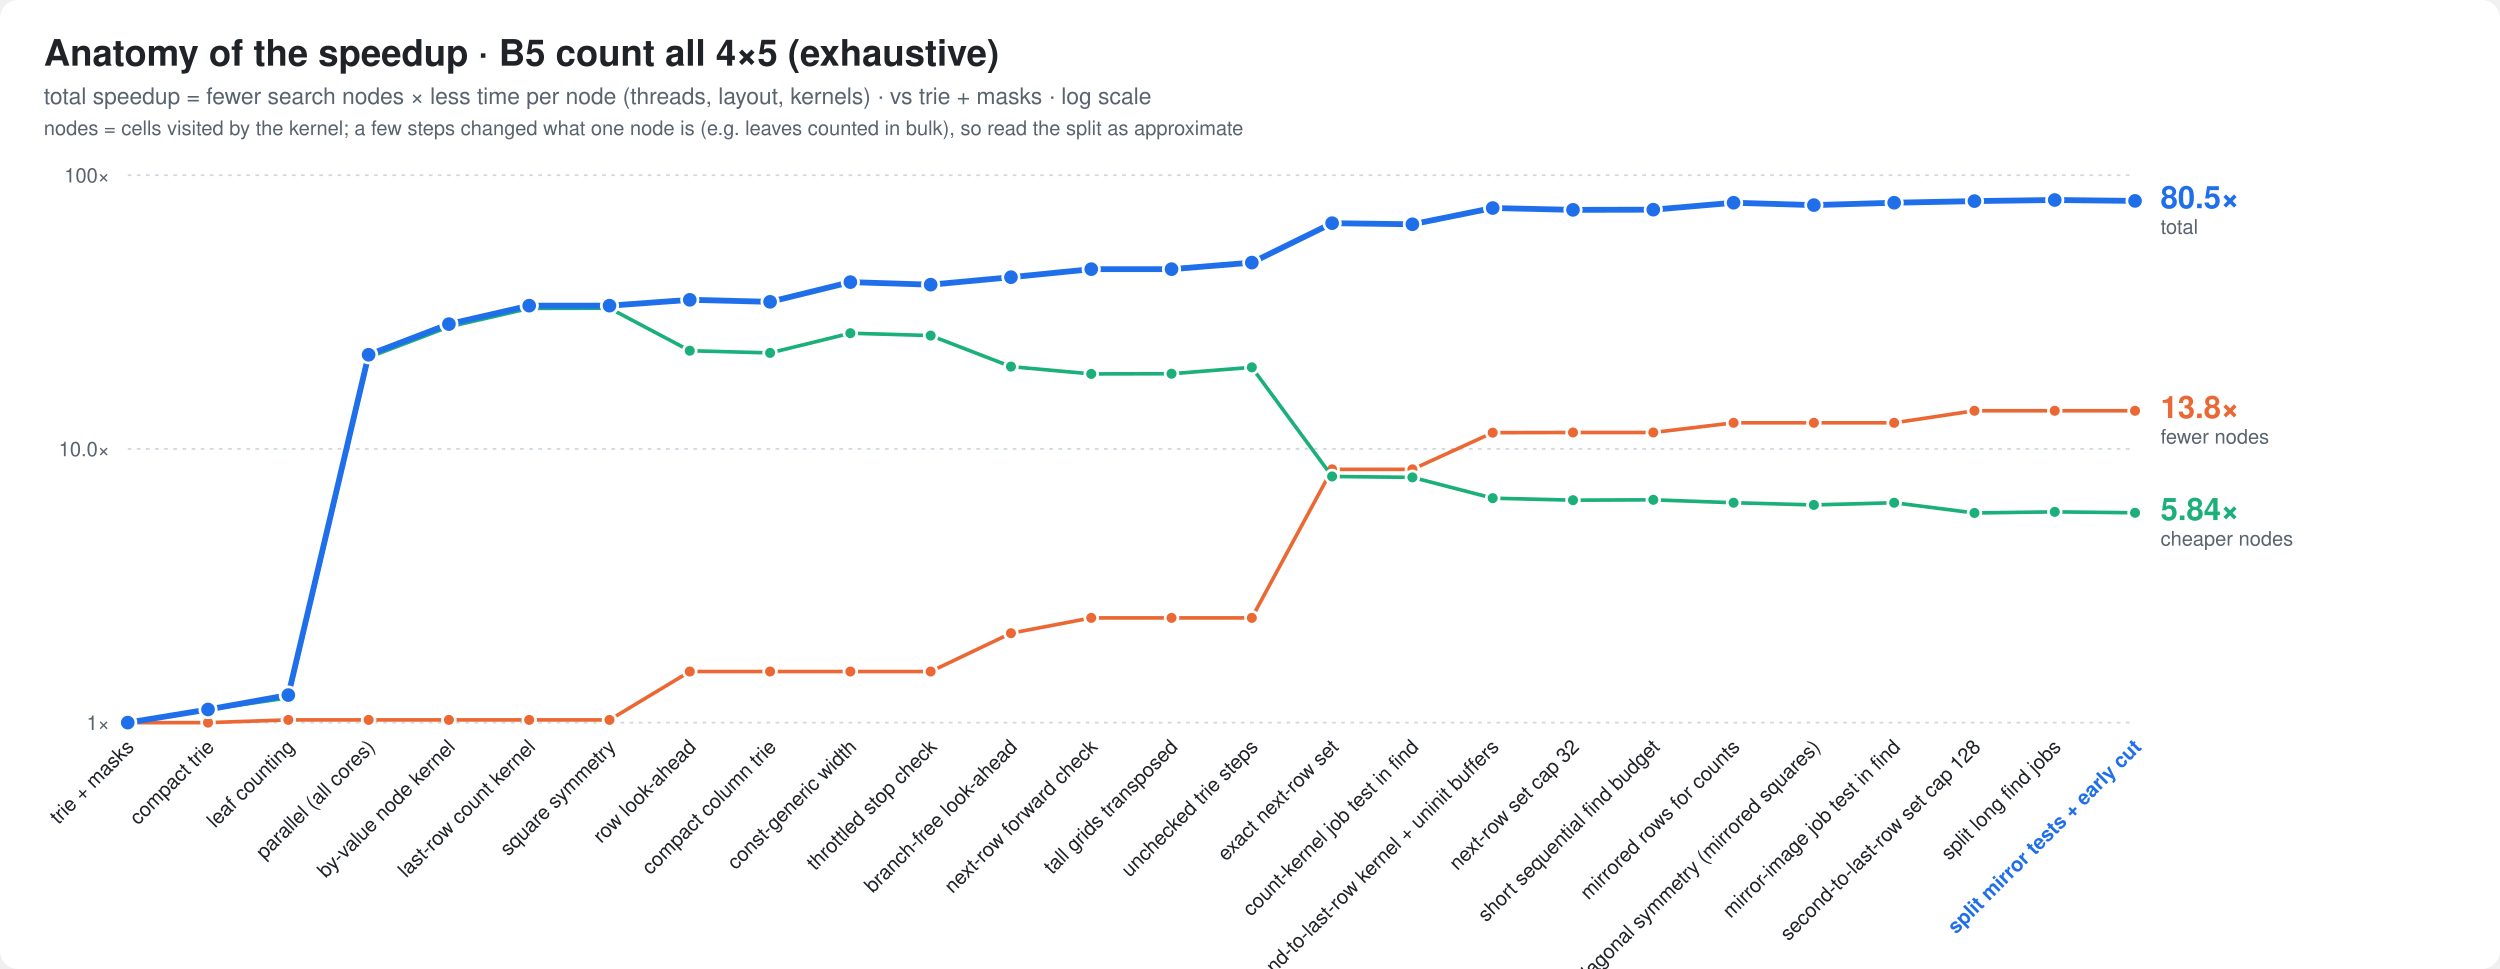
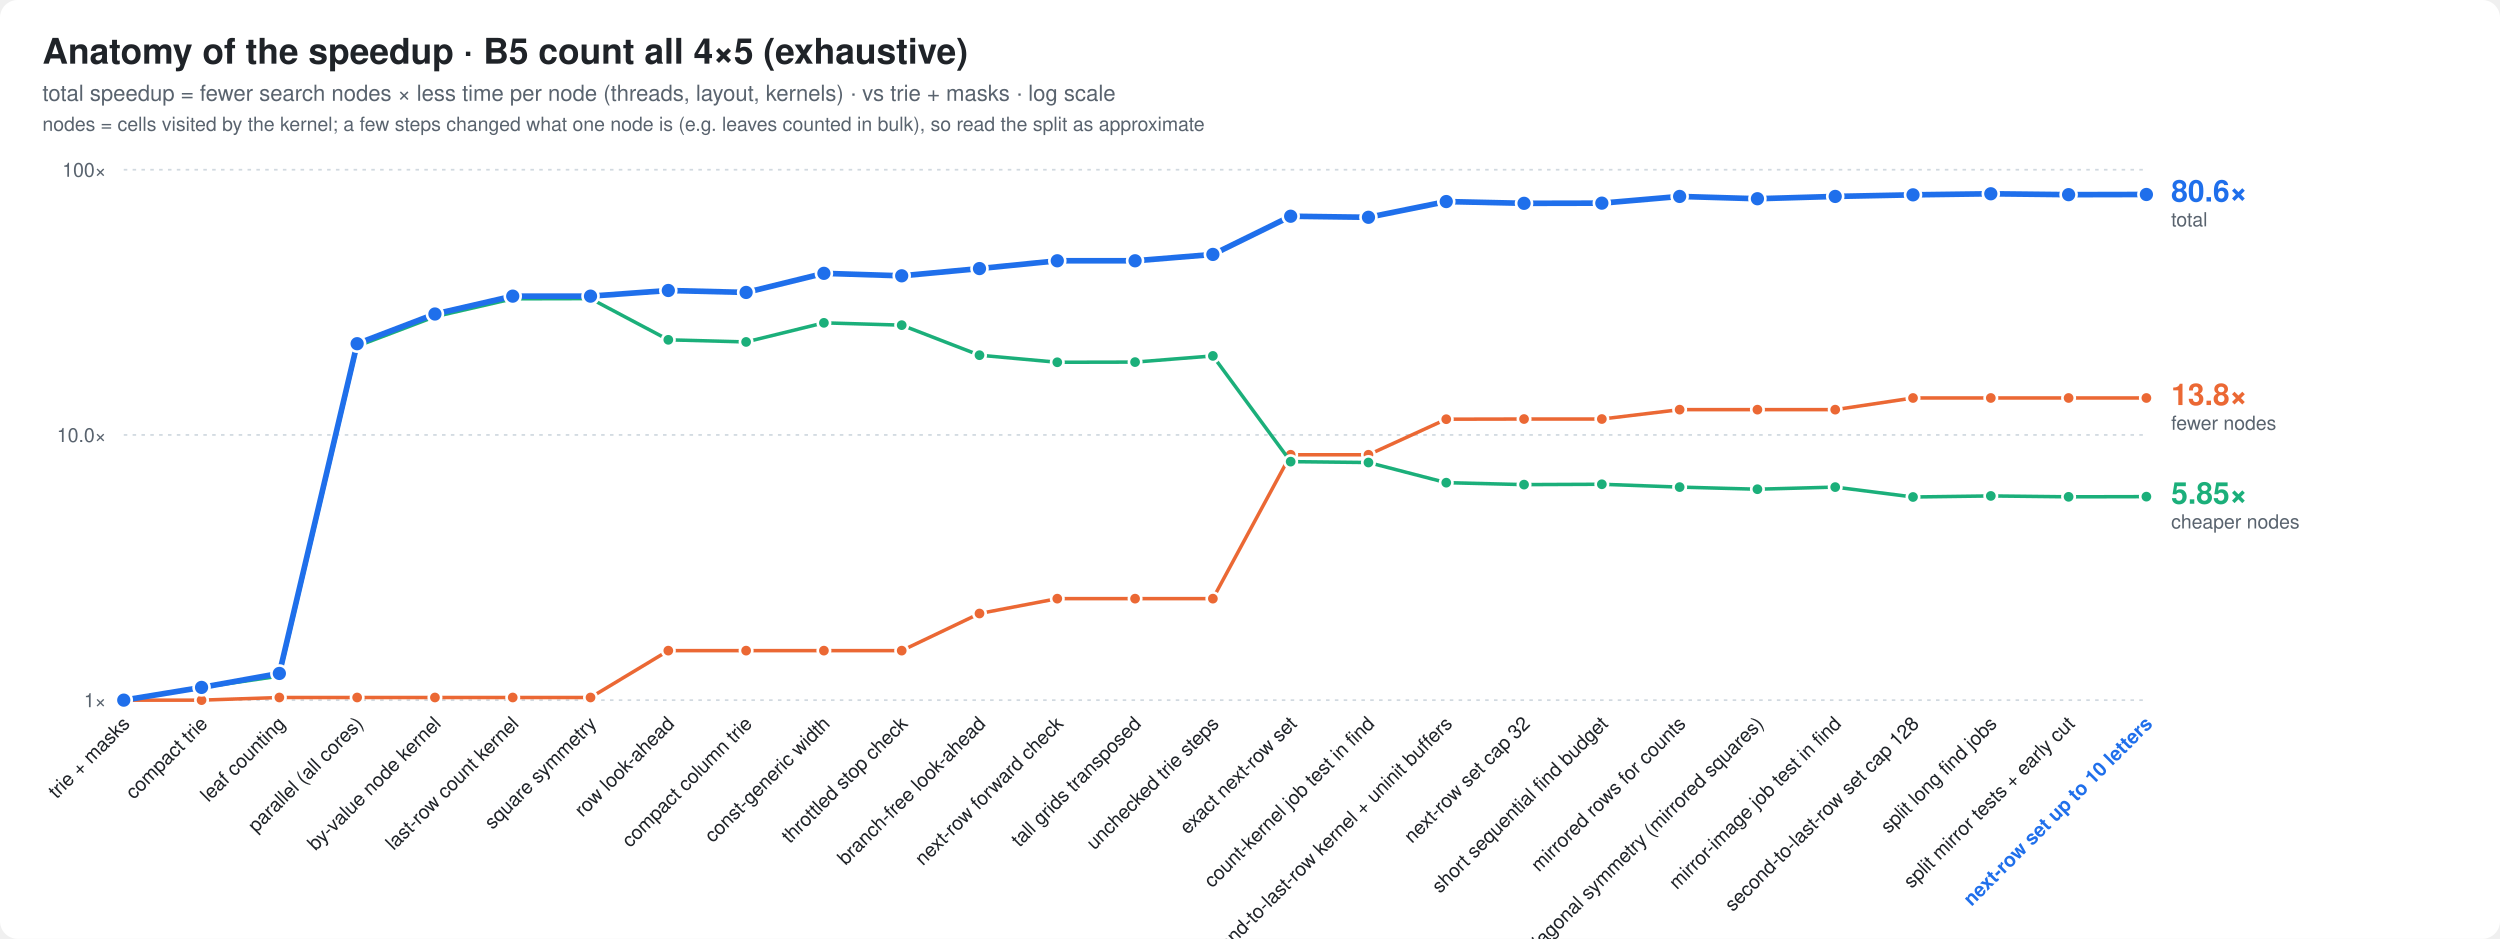
- <svg xmlns="http://www.w3.org/2000/svg" width="1370" height="531" viewBox="0 0 1370 531" font-family="ui-sans-serif,-apple-system,Segoe UI,Helvetica,Arial,sans-serif">
+ <svg xmlns="http://www.w3.org/2000/svg" width="1414" height="531" viewBox="0 0 1414 531" font-family="ui-sans-serif,-apple-system,Segoe UI,Helvetica,Arial,sans-serif">
  <style>
  .bg{fill:#ffffff} .t{fill:#1f2328} .m{fill:#59636e} .g{stroke:#d1d9e0}
  .bar{fill:#8fb8de} .best{fill:#1f6feb} .x{fill:#1a7f37;font-weight:600}
  .fail{fill:url(#hatch)} .hs{stroke:#afb8c1} .hb{fill:#eaeef2} .f{fill:#cf222e;font-weight:600}
  .ft{fill:#8c959f} .cur{fill:#1f6feb;font-weight:700}
  .ln{stroke:#1f6feb;fill:none} .lnf{fill:#1f6feb} .ctx{stroke:#afb8c1;fill:none} .ring{stroke:#ffffff}
  .fx{stroke:#8c959f;fill:none} .area{fill:#1f6feb;fill-opacity:.08} .tile{fill:#f6f8fa;stroke:#d1d9e0}
  .big{fill:#1f6feb;font-weight:800}
  .s2{stroke:#eb6834;fill:none} .s2f{fill:#eb6834} .s3{stroke:#1baf7a;fill:none} .s3f{fill:#1baf7a}
  @media (prefers-color-scheme: dark){
    .s2{stroke:#d95926} .s2f{fill:#d95926} .s3{stroke:#199e70} .s3f{fill:#199e70}
    .bg{fill:#0d1117} .t{fill:#e6edf3} .m{fill:#9198a1} .g{stroke:#30363d}
    .bar{fill:#2f5f8f} .best{fill:#4493f8} .x{fill:#3fb950}
    .hs{stroke:#484f58} .hb{fill:#21262d} .f{fill:#f85149} .ft{fill:#6e7681} .cur{fill:#4493f8}
    .ln{stroke:#4493f8} .lnf{fill:#4493f8} .ctx{stroke:#484f58} .ring{stroke:#0d1117}
    .fx{stroke:#6e7681} .area{fill:#4493f8;fill-opacity:.10} .tile{fill:#161b22;stroke:#30363d} .big{fill:#4493f8}
  }
</style>
-   <rect class="bg" width="1370" height="531" rx="10" />
+   <rect class="bg" width="1414" height="531" rx="10" />
  <text class="t" x="24" y="36" font-size="20" font-weight="800">Anatomy of the speedup · B5 count all 4×5 (exhaustive)</text>
  <text class="m" x="24" y="57" font-size="12.5">total speedup = fewer search nodes × less time per node (threads, layout, kernels) · vs trie + masks · log scale</text>
  <text class="m" x="24" y="74" font-size="11">nodes = cells visited by the kernel; a few steps changed what one node is (e.g. leaves counted in bulk), so read the split as approximate</text>
-   <line class="g" x1="70" x2="1170" y1="396.0" y2="396.0" stroke-dasharray="2 3" />
+   <line class="g" x1="70" x2="1214" y1="396.0" y2="396.0" stroke-dasharray="2 3" />
  <text class="m" x="60" y="400.0" font-size="11" text-anchor="end">1×</text>
-   <line class="g" x1="70" x2="1170" y1="246.0" y2="246.0" stroke-dasharray="2 3" />
+   <line class="g" x1="70" x2="1214" y1="246.0" y2="246.0" stroke-dasharray="2 3" />
  <text class="m" x="60" y="250.0" font-size="11" text-anchor="end">10.0×</text>
-   <line class="g" x1="70" x2="1170" y1="96.0" y2="96.0" stroke-dasharray="2 3" />
+   <line class="g" x1="70" x2="1214" y1="96.0" y2="96.0" stroke-dasharray="2 3" />
  <text class="m" x="60" y="100.0" font-size="11" text-anchor="end">100×</text>
-   <polyline class="s2" points="70.0,396.0 114.0,396.0 158.0,394.5 202.0,394.5 246.0,394.5 290.0,394.5 334.0,394.5 378.0,368.0 422.0,368.0 466.0,368.0 510.0,368.0 554.0,347.0 598.0,338.6 642.0,338.6 686.0,338.6 730.0,257.2 774.0,257.2 818.0,237.1 862.0,237.0 906.0,237.0 950.0,231.7 994.0,231.7 1038.0,231.7 1082.0,225.1 1126.0,225.1 1170.0,225.1" stroke-width="2" stroke-linejoin="round" stroke-linecap="round" />
+   <polyline class="s2" points="70.0,396.0 114.0,396.0 158.0,394.5 202.0,394.5 246.0,394.5 290.0,394.5 334.0,394.5 378.0,368.0 422.0,368.0 466.0,368.0 510.0,368.0 554.0,347.0 598.0,338.6 642.0,338.6 686.0,338.6 730.0,257.2 774.0,257.2 818.0,237.1 862.0,237.0 906.0,237.0 950.0,231.7 994.0,231.7 1038.0,231.7 1082.0,225.1 1126.0,225.1 1170.0,225.1 1214.0,225.1" stroke-width="2" stroke-linejoin="round" stroke-linecap="round" />
  <circle class="s2f ring" cx="70.0" cy="396.0" r="3.5" stroke-width="1.5" />
  <circle class="s2f ring" cx="114.0" cy="396.0" r="3.5" stroke-width="1.5" />
  <circle class="s2f ring" cx="158.0" cy="394.5" r="3.5" stroke-width="1.5" />
  <circle class="s2f ring" cx="202.0" cy="394.5" r="3.5" stroke-width="1.5" />
  <circle class="s2f ring" cx="246.0" cy="394.5" r="3.5" stroke-width="1.5" />
  <circle class="s2f ring" cx="290.0" cy="394.5" r="3.5" stroke-width="1.5" />
  <circle class="s2f ring" cx="334.0" cy="394.5" r="3.5" stroke-width="1.5" />
  <circle class="s2f ring" cx="378.0" cy="368.0" r="3.5" stroke-width="1.5" />
  <circle class="s2f ring" cx="422.0" cy="368.0" r="3.5" stroke-width="1.5" />
  <circle class="s2f ring" cx="466.0" cy="368.0" r="3.5" stroke-width="1.5" />
  <circle class="s2f ring" cx="510.0" cy="368.0" r="3.5" stroke-width="1.5" />
  <circle class="s2f ring" cx="554.0" cy="347.0" r="3.5" stroke-width="1.5" />
  <circle class="s2f ring" cx="598.0" cy="338.6" r="3.5" stroke-width="1.5" />
  <circle class="s2f ring" cx="642.0" cy="338.6" r="3.5" stroke-width="1.5" />
  <circle class="s2f ring" cx="686.0" cy="338.6" r="3.5" stroke-width="1.5" />
  <circle class="s2f ring" cx="730.0" cy="257.2" r="3.5" stroke-width="1.5" />
  <circle class="s2f ring" cx="774.0" cy="257.2" r="3.5" stroke-width="1.5" />
  <circle class="s2f ring" cx="818.0" cy="237.1" r="3.5" stroke-width="1.5" />
  <circle class="s2f ring" cx="862.0" cy="237.0" r="3.5" stroke-width="1.5" />
  <circle class="s2f ring" cx="906.0" cy="237.0" r="3.5" stroke-width="1.5" />
  <circle class="s2f ring" cx="950.0" cy="231.7" r="3.5" stroke-width="1.5" />
  <circle class="s2f ring" cx="994.0" cy="231.7" r="3.5" stroke-width="1.5" />
  <circle class="s2f ring" cx="1038.0" cy="231.7" r="3.5" stroke-width="1.5" />
  <circle class="s2f ring" cx="1082.0" cy="225.1" r="3.5" stroke-width="1.5" />
  <circle class="s2f ring" cx="1126.0" cy="225.1" r="3.5" stroke-width="1.5" />
  <circle class="s2f ring" cx="1170.0" cy="225.1" r="3.5" stroke-width="1.5" />
-   <polyline class="s3" points="70.0,396.0 114.0,388.8 158.0,382.4 202.0,195.8 246.0,179.1 290.0,169.0 334.0,168.9 378.0,192.2 422.0,193.4 466.0,182.6 510.0,183.9 554.0,200.9 598.0,204.9 642.0,204.8 686.0,201.3 730.0,261.1 774.0,261.6 818.0,273.0 862.0,274.1 906.0,273.9 950.0,275.5 994.0,276.7 1038.0,275.5 1082.0,281.1 1126.0,280.5 1170.0,281.0" stroke-width="2" stroke-linejoin="round" stroke-linecap="round" />
+   <circle class="s2f ring" cx="1214.0" cy="225.1" r="3.5" stroke-width="1.5" />
+   <polyline class="s3" points="70.0,396.0 114.0,388.8 158.0,382.4 202.0,195.8 246.0,179.1 290.0,169.0 334.0,168.9 378.0,192.2 422.0,193.4 466.0,182.6 510.0,183.9 554.0,200.9 598.0,204.9 642.0,204.8 686.0,201.3 730.0,261.1 774.0,261.6 818.0,273.0 862.0,274.1 906.0,273.9 950.0,275.5 994.0,276.7 1038.0,275.5 1082.0,281.1 1126.0,280.5 1170.0,281.0 1214.0,280.9" stroke-width="2" stroke-linejoin="round" stroke-linecap="round" />
  <circle class="s3f ring" cx="70.0" cy="396.0" r="3.5" stroke-width="1.5" />
  <circle class="s3f ring" cx="114.0" cy="388.8" r="3.5" stroke-width="1.5" />
  <circle class="s3f ring" cx="158.0" cy="382.4" r="3.5" stroke-width="1.5" />
  <circle class="s3f ring" cx="202.0" cy="195.8" r="3.5" stroke-width="1.5" />
  <circle class="s3f ring" cx="246.0" cy="179.1" r="3.5" stroke-width="1.5" />
  <circle class="s3f ring" cx="290.0" cy="169.0" r="3.5" stroke-width="1.5" />
  <circle class="s3f ring" cx="334.0" cy="168.9" r="3.5" stroke-width="1.5" />
  <circle class="s3f ring" cx="378.0" cy="192.2" r="3.5" stroke-width="1.5" />
  <circle class="s3f ring" cx="422.0" cy="193.4" r="3.5" stroke-width="1.5" />
  <circle class="s3f ring" cx="466.0" cy="182.6" r="3.5" stroke-width="1.5" />
  <circle class="s3f ring" cx="510.0" cy="183.9" r="3.5" stroke-width="1.5" />
  <circle class="s3f ring" cx="554.0" cy="200.9" r="3.5" stroke-width="1.5" />
  <circle class="s3f ring" cx="598.0" cy="204.9" r="3.5" stroke-width="1.5" />
  <circle class="s3f ring" cx="642.0" cy="204.8" r="3.5" stroke-width="1.5" />
  <circle class="s3f ring" cx="686.0" cy="201.3" r="3.5" stroke-width="1.5" />
  <circle class="s3f ring" cx="730.0" cy="261.1" r="3.5" stroke-width="1.5" />
  <circle class="s3f ring" cx="774.0" cy="261.6" r="3.5" stroke-width="1.5" />
  <circle class="s3f ring" cx="818.0" cy="273.0" r="3.5" stroke-width="1.5" />
  <circle class="s3f ring" cx="862.0" cy="274.1" r="3.5" stroke-width="1.5" />
  <circle class="s3f ring" cx="906.0" cy="273.9" r="3.5" stroke-width="1.5" />
  <circle class="s3f ring" cx="950.0" cy="275.5" r="3.5" stroke-width="1.5" />
  <circle class="s3f ring" cx="994.0" cy="276.7" r="3.5" stroke-width="1.5" />
  <circle class="s3f ring" cx="1038.0" cy="275.5" r="3.5" stroke-width="1.5" />
  <circle class="s3f ring" cx="1082.0" cy="281.1" r="3.5" stroke-width="1.5" />
  <circle class="s3f ring" cx="1126.0" cy="280.5" r="3.5" stroke-width="1.5" />
  <circle class="s3f ring" cx="1170.0" cy="281.0" r="3.5" stroke-width="1.5" />
-   <polyline class="ln" points="70.0,396.0 114.0,388.8 158.0,380.9 202.0,194.4 246.0,177.6 290.0,167.5 334.0,167.5 378.0,164.3 422.0,165.4 466.0,154.6 510.0,156.0 554.0,151.9 598.0,147.5 642.0,147.5 686.0,143.9 730.0,122.3 774.0,122.9 818.0,114.0 862.0,115.0 906.0,114.9 950.0,111.1 994.0,112.4 1038.0,111.1 1082.0,110.2 1126.0,109.6 1170.0,110.1" stroke-width="3.2" stroke-linejoin="round" stroke-linecap="round" />
+   <circle class="s3f ring" cx="1214.0" cy="280.9" r="3.5" stroke-width="1.5" />
+   <polyline class="ln" points="70.0,396.0 114.0,388.8 158.0,380.9 202.0,194.4 246.0,177.6 290.0,167.5 334.0,167.5 378.0,164.3 422.0,165.4 466.0,154.6 510.0,156.0 554.0,151.9 598.0,147.5 642.0,147.5 686.0,143.9 730.0,122.3 774.0,122.9 818.0,114.0 862.0,115.0 906.0,114.9 950.0,111.1 994.0,112.4 1038.0,111.1 1082.0,110.2 1126.0,109.6 1170.0,110.1 1214.0,110.0" stroke-width="3.2" stroke-linejoin="round" stroke-linecap="round" />
  <circle class="lnf ring" cx="70.0" cy="396.0" r="4.5" stroke-width="1.5" />
  <circle class="lnf ring" cx="114.0" cy="388.8" r="4.5" stroke-width="1.5" />
  <circle class="lnf ring" cx="158.0" cy="380.9" r="4.5" stroke-width="1.5" />
  <circle class="lnf ring" cx="202.0" cy="194.4" r="4.5" stroke-width="1.5" />
  <circle class="lnf ring" cx="246.0" cy="177.6" r="4.5" stroke-width="1.5" />
  <circle class="lnf ring" cx="290.0" cy="167.5" r="4.5" stroke-width="1.5" />
  <circle class="lnf ring" cx="334.0" cy="167.5" r="4.5" stroke-width="1.5" />
  <circle class="lnf ring" cx="378.0" cy="164.3" r="4.5" stroke-width="1.5" />
  <circle class="lnf ring" cx="422.0" cy="165.4" r="4.5" stroke-width="1.5" />
  <circle class="lnf ring" cx="466.0" cy="154.6" r="4.5" stroke-width="1.5" />
  <circle class="lnf ring" cx="510.0" cy="156.0" r="4.5" stroke-width="1.5" />
  <circle class="lnf ring" cx="554.0" cy="151.9" r="4.5" stroke-width="1.5" />
  <circle class="lnf ring" cx="598.0" cy="147.5" r="4.5" stroke-width="1.5" />
  <circle class="lnf ring" cx="642.0" cy="147.5" r="4.5" stroke-width="1.5" />
  <circle class="lnf ring" cx="686.0" cy="143.9" r="4.5" stroke-width="1.5" />
  <circle class="lnf ring" cx="730.0" cy="122.3" r="4.5" stroke-width="1.5" />
  <circle class="lnf ring" cx="774.0" cy="122.9" r="4.5" stroke-width="1.5" />
  <circle class="lnf ring" cx="818.0" cy="114.0" r="4.5" stroke-width="1.5" />
  <circle class="lnf ring" cx="862.0" cy="115.0" r="4.5" stroke-width="1.5" />
  <circle class="lnf ring" cx="906.0" cy="114.9" r="4.5" stroke-width="1.5" />
  <circle class="lnf ring" cx="950.0" cy="111.1" r="4.5" stroke-width="1.5" />
  <circle class="lnf ring" cx="994.0" cy="112.4" r="4.5" stroke-width="1.5" />
  <circle class="lnf ring" cx="1038.0" cy="111.1" r="4.5" stroke-width="1.5" />
  <circle class="lnf ring" cx="1082.0" cy="110.2" r="4.5" stroke-width="1.5" />
  <circle class="lnf ring" cx="1126.0" cy="109.6" r="4.5" stroke-width="1.5" />
  <circle class="lnf ring" cx="1170.0" cy="110.1" r="4.5" stroke-width="1.5" />
-   <text class="lnf" x="1184.0" y="114.1" font-size="17" font-weight="800">80.5×</text>
-   <text class="m" x="1184.0" y="128.1" font-size="11">total</text>
-   <text class="s2f" x="1184.0" y="229.1" font-size="17" font-weight="800">13.8×</text>
-   <text class="m" x="1184.0" y="243.1" font-size="11">fewer nodes</text>
-   <text class="s3f" x="1184.0" y="285.0" font-size="17" font-weight="800">5.84×</text>
-   <text class="m" x="1184.0" y="299.0" font-size="11">cheaper nodes</text>
+   <circle class="lnf ring" cx="1214.0" cy="110.0" r="4.5" stroke-width="1.5" />
+   <text class="lnf" x="1228.0" y="114.0" font-size="17" font-weight="800">80.6×</text>
+   <text class="m" x="1228.0" y="128.0" font-size="11">total</text>
+   <text class="s2f" x="1228.0" y="229.1" font-size="17" font-weight="800">13.8×</text>
+   <text class="m" x="1228.0" y="243.1" font-size="11">fewer nodes</text>
+   <text class="s3f" x="1228.0" y="284.9" font-size="17" font-weight="800">5.85×</text>
+   <text class="m" x="1228.0" y="298.9" font-size="11">cheaper nodes</text>
  <text class="t" font-size="11" text-anchor="end" transform="translate(74.0,410) rotate(-45)">trie + masks</text>
  <text class="t" font-size="11" text-anchor="end" transform="translate(118.0,410) rotate(-45)">compact trie</text>
  <text class="t" font-size="11" text-anchor="end" transform="translate(162.0,410) rotate(-45)">leaf counting</text>
  <text class="t" font-size="11" text-anchor="end" transform="translate(206.0,410) rotate(-45)">parallel (all cores)</text>
  <text class="t" font-size="11" text-anchor="end" transform="translate(250.0,410) rotate(-45)">by-value node kernel</text>
  <text class="t" font-size="11" text-anchor="end" transform="translate(294.0,410) rotate(-45)">last-row count kernel</text>
  <text class="t" font-size="11" text-anchor="end" transform="translate(338.0,410) rotate(-45)">square symmetry</text>
  <text class="t" font-size="11" text-anchor="end" transform="translate(382.0,410) rotate(-45)">row look-ahead</text>
  <text class="t" font-size="11" text-anchor="end" transform="translate(426.0,410) rotate(-45)">compact column trie</text>
  <text class="t" font-size="11" text-anchor="end" transform="translate(470.0,410) rotate(-45)">const-generic width</text>
  <text class="t" font-size="11" text-anchor="end" transform="translate(514.0,410) rotate(-45)">throttled stop check</text>
  <text class="t" font-size="11" text-anchor="end" transform="translate(558.0,410) rotate(-45)">branch-free look-ahead</text>
  <text class="t" font-size="11" text-anchor="end" transform="translate(602.0,410) rotate(-45)">next-row forward check</text>
  <text class="t" font-size="11" text-anchor="end" transform="translate(646.0,410) rotate(-45)">tall grids transposed</text>
  <text class="t" font-size="11" text-anchor="end" transform="translate(690.0,410) rotate(-45)">unchecked trie steps</text>
  <text class="t" font-size="11" text-anchor="end" transform="translate(734.0,410) rotate(-45)">exact next-row set</text>
  <text class="t" font-size="11" text-anchor="end" transform="translate(778.0,410) rotate(-45)">count-kernel job test in find</text>
  <text class="t" font-size="11" text-anchor="end" transform="translate(822.0,410) rotate(-45)">second-to-last-row kernel + uninit buffers</text>
  <text class="t" font-size="11" text-anchor="end" transform="translate(866.0,410) rotate(-45)">next-row set cap 32</text>
  <text class="t" font-size="11" text-anchor="end" transform="translate(910.0,410) rotate(-45)">short sequential find budget</text>
  <text class="t" font-size="11" text-anchor="end" transform="translate(954.0,410) rotate(-45)">mirrored rows for counts</text>
  <text class="t" font-size="11" text-anchor="end" transform="translate(998.0,410) rotate(-45)">anti-diagonal symmetry (mirrored squares)</text>
  <text class="t" font-size="11" text-anchor="end" transform="translate(1042.0,410) rotate(-45)">mirror-image job test in find</text>
  <text class="t" font-size="11" text-anchor="end" transform="translate(1086.0,410) rotate(-45)">second-to-last-row set cap 128</text>
  <text class="t" font-size="11" text-anchor="end" transform="translate(1130.0,410) rotate(-45)">split long find jobs</text>
-   <text class="cur" font-size="11" text-anchor="end" transform="translate(1174.0,410) rotate(-45)">split mirror tests + early cut</text>
+   <text class="t" font-size="11" text-anchor="end" transform="translate(1174.0,410) rotate(-45)">split mirror tests + early cut</text>
+   <text class="cur" font-size="11" text-anchor="end" transform="translate(1218.0,410) rotate(-45)">next-row set up to 10 letters</text>
</svg>
